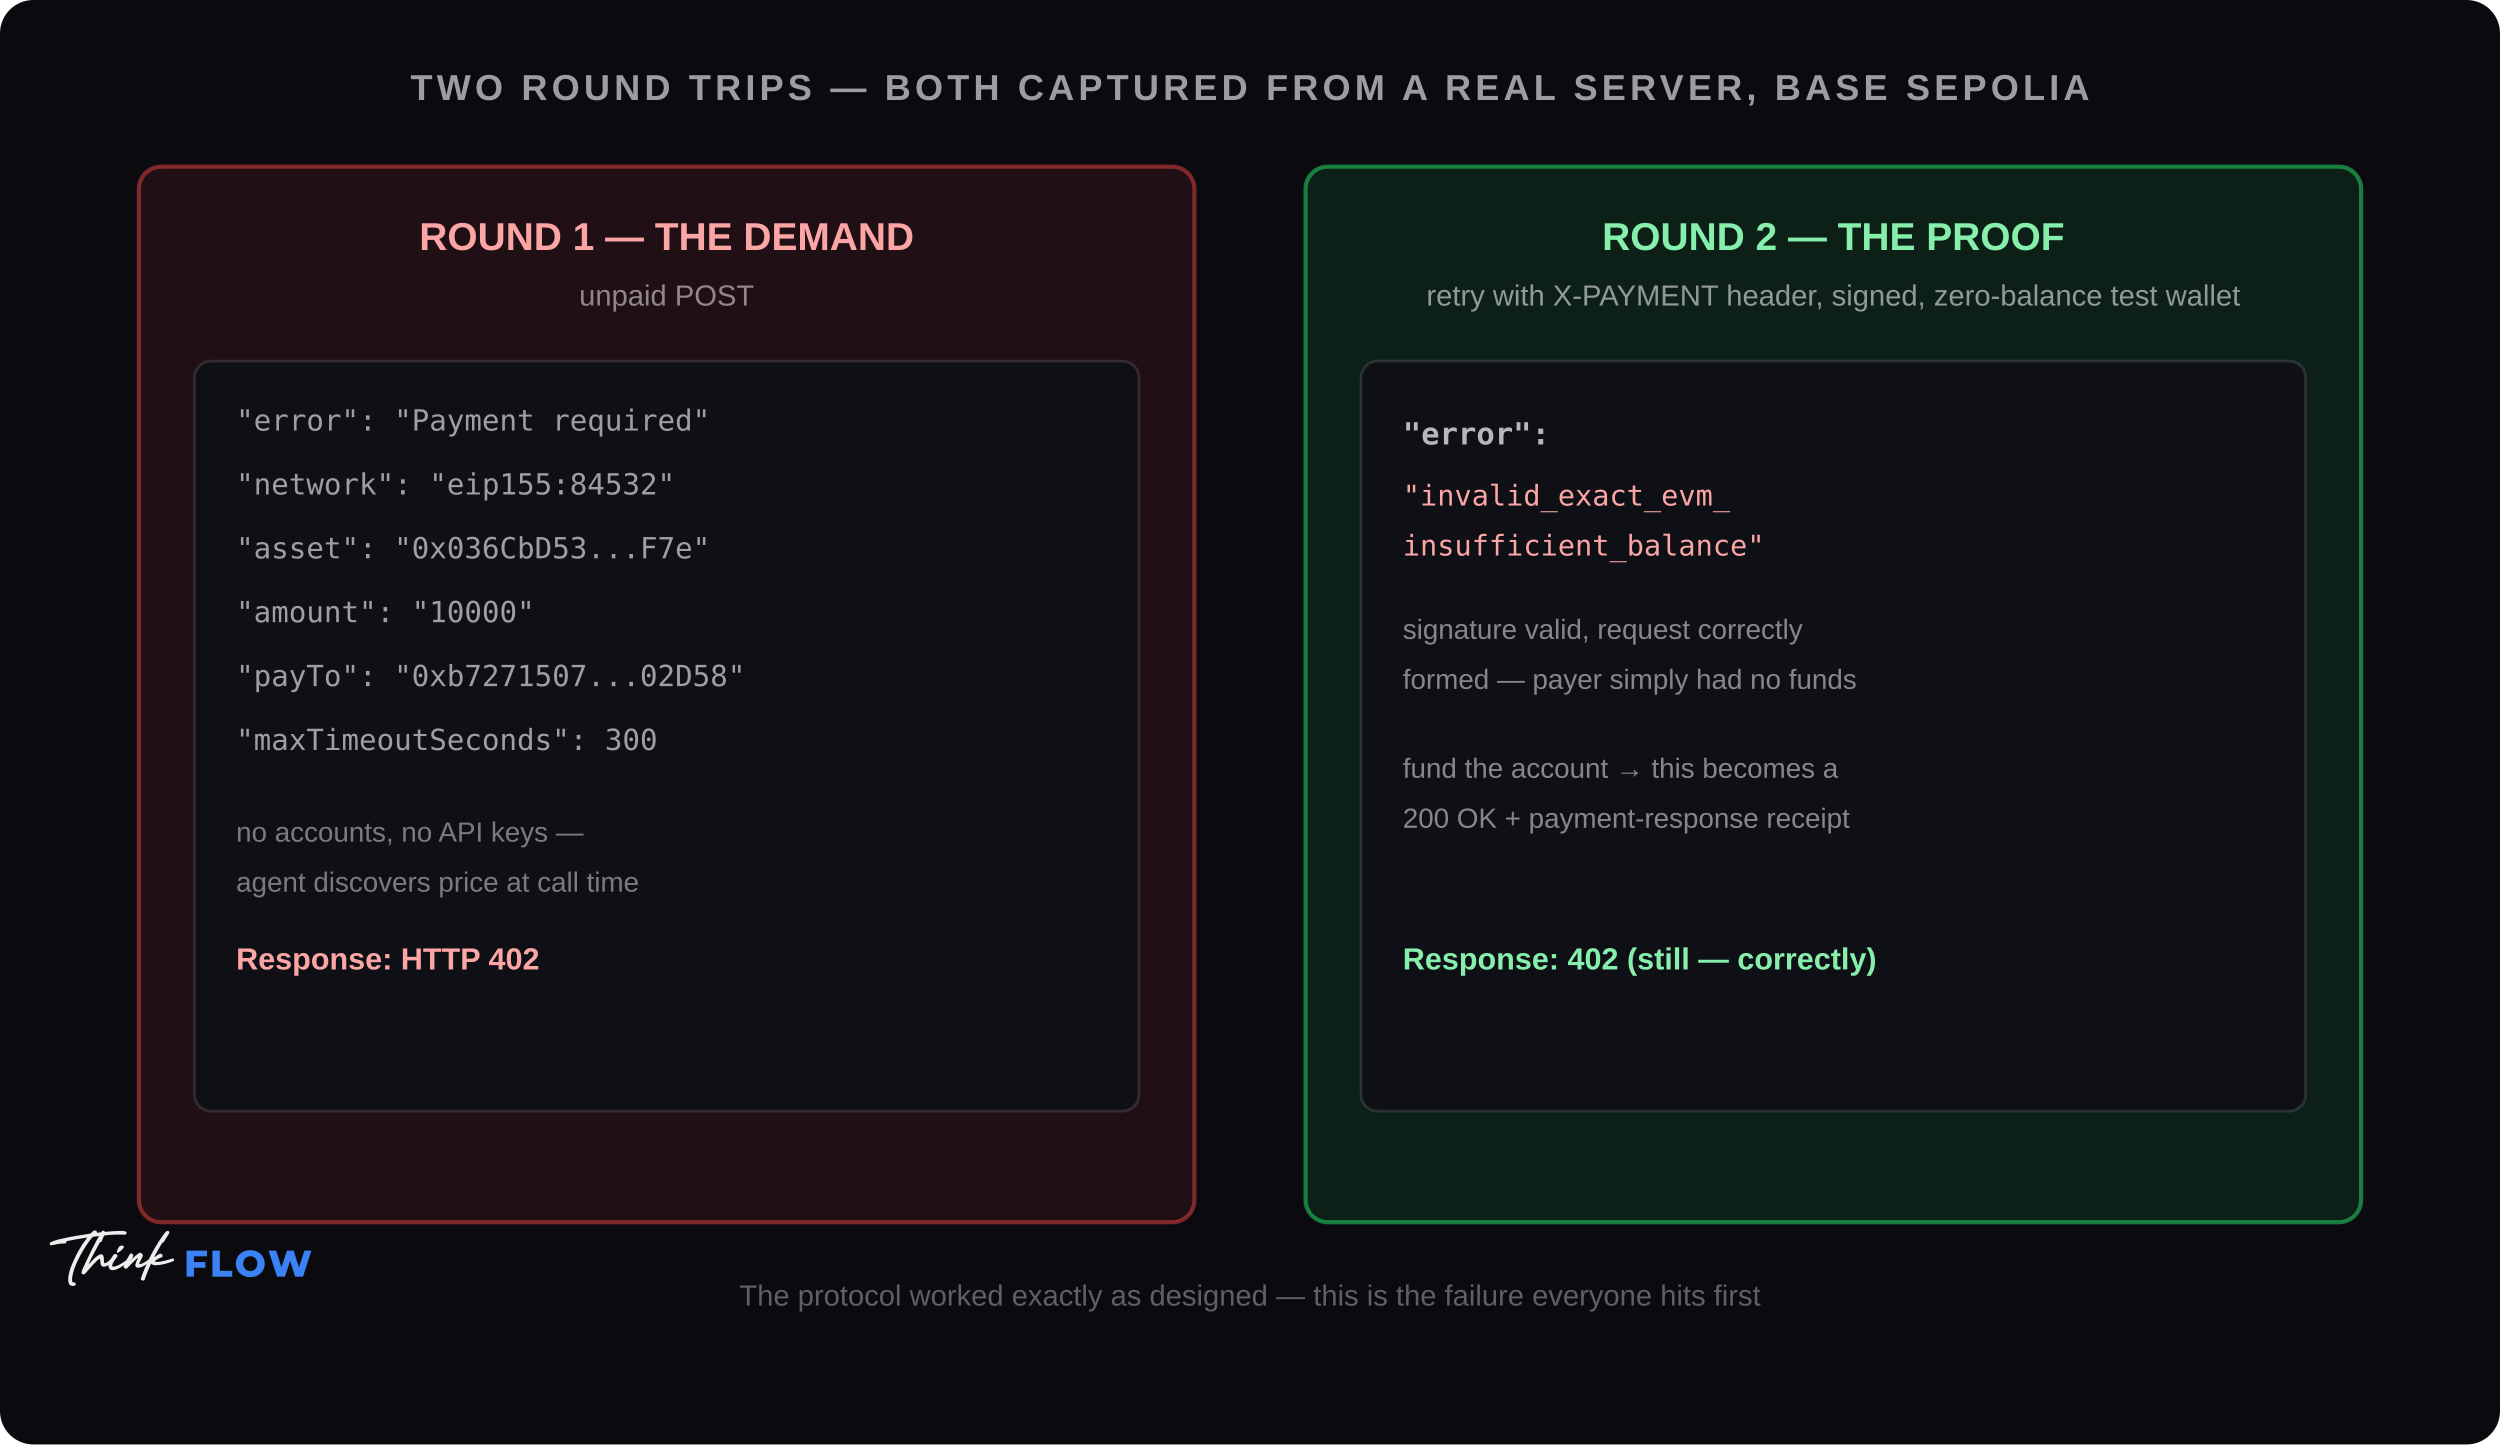
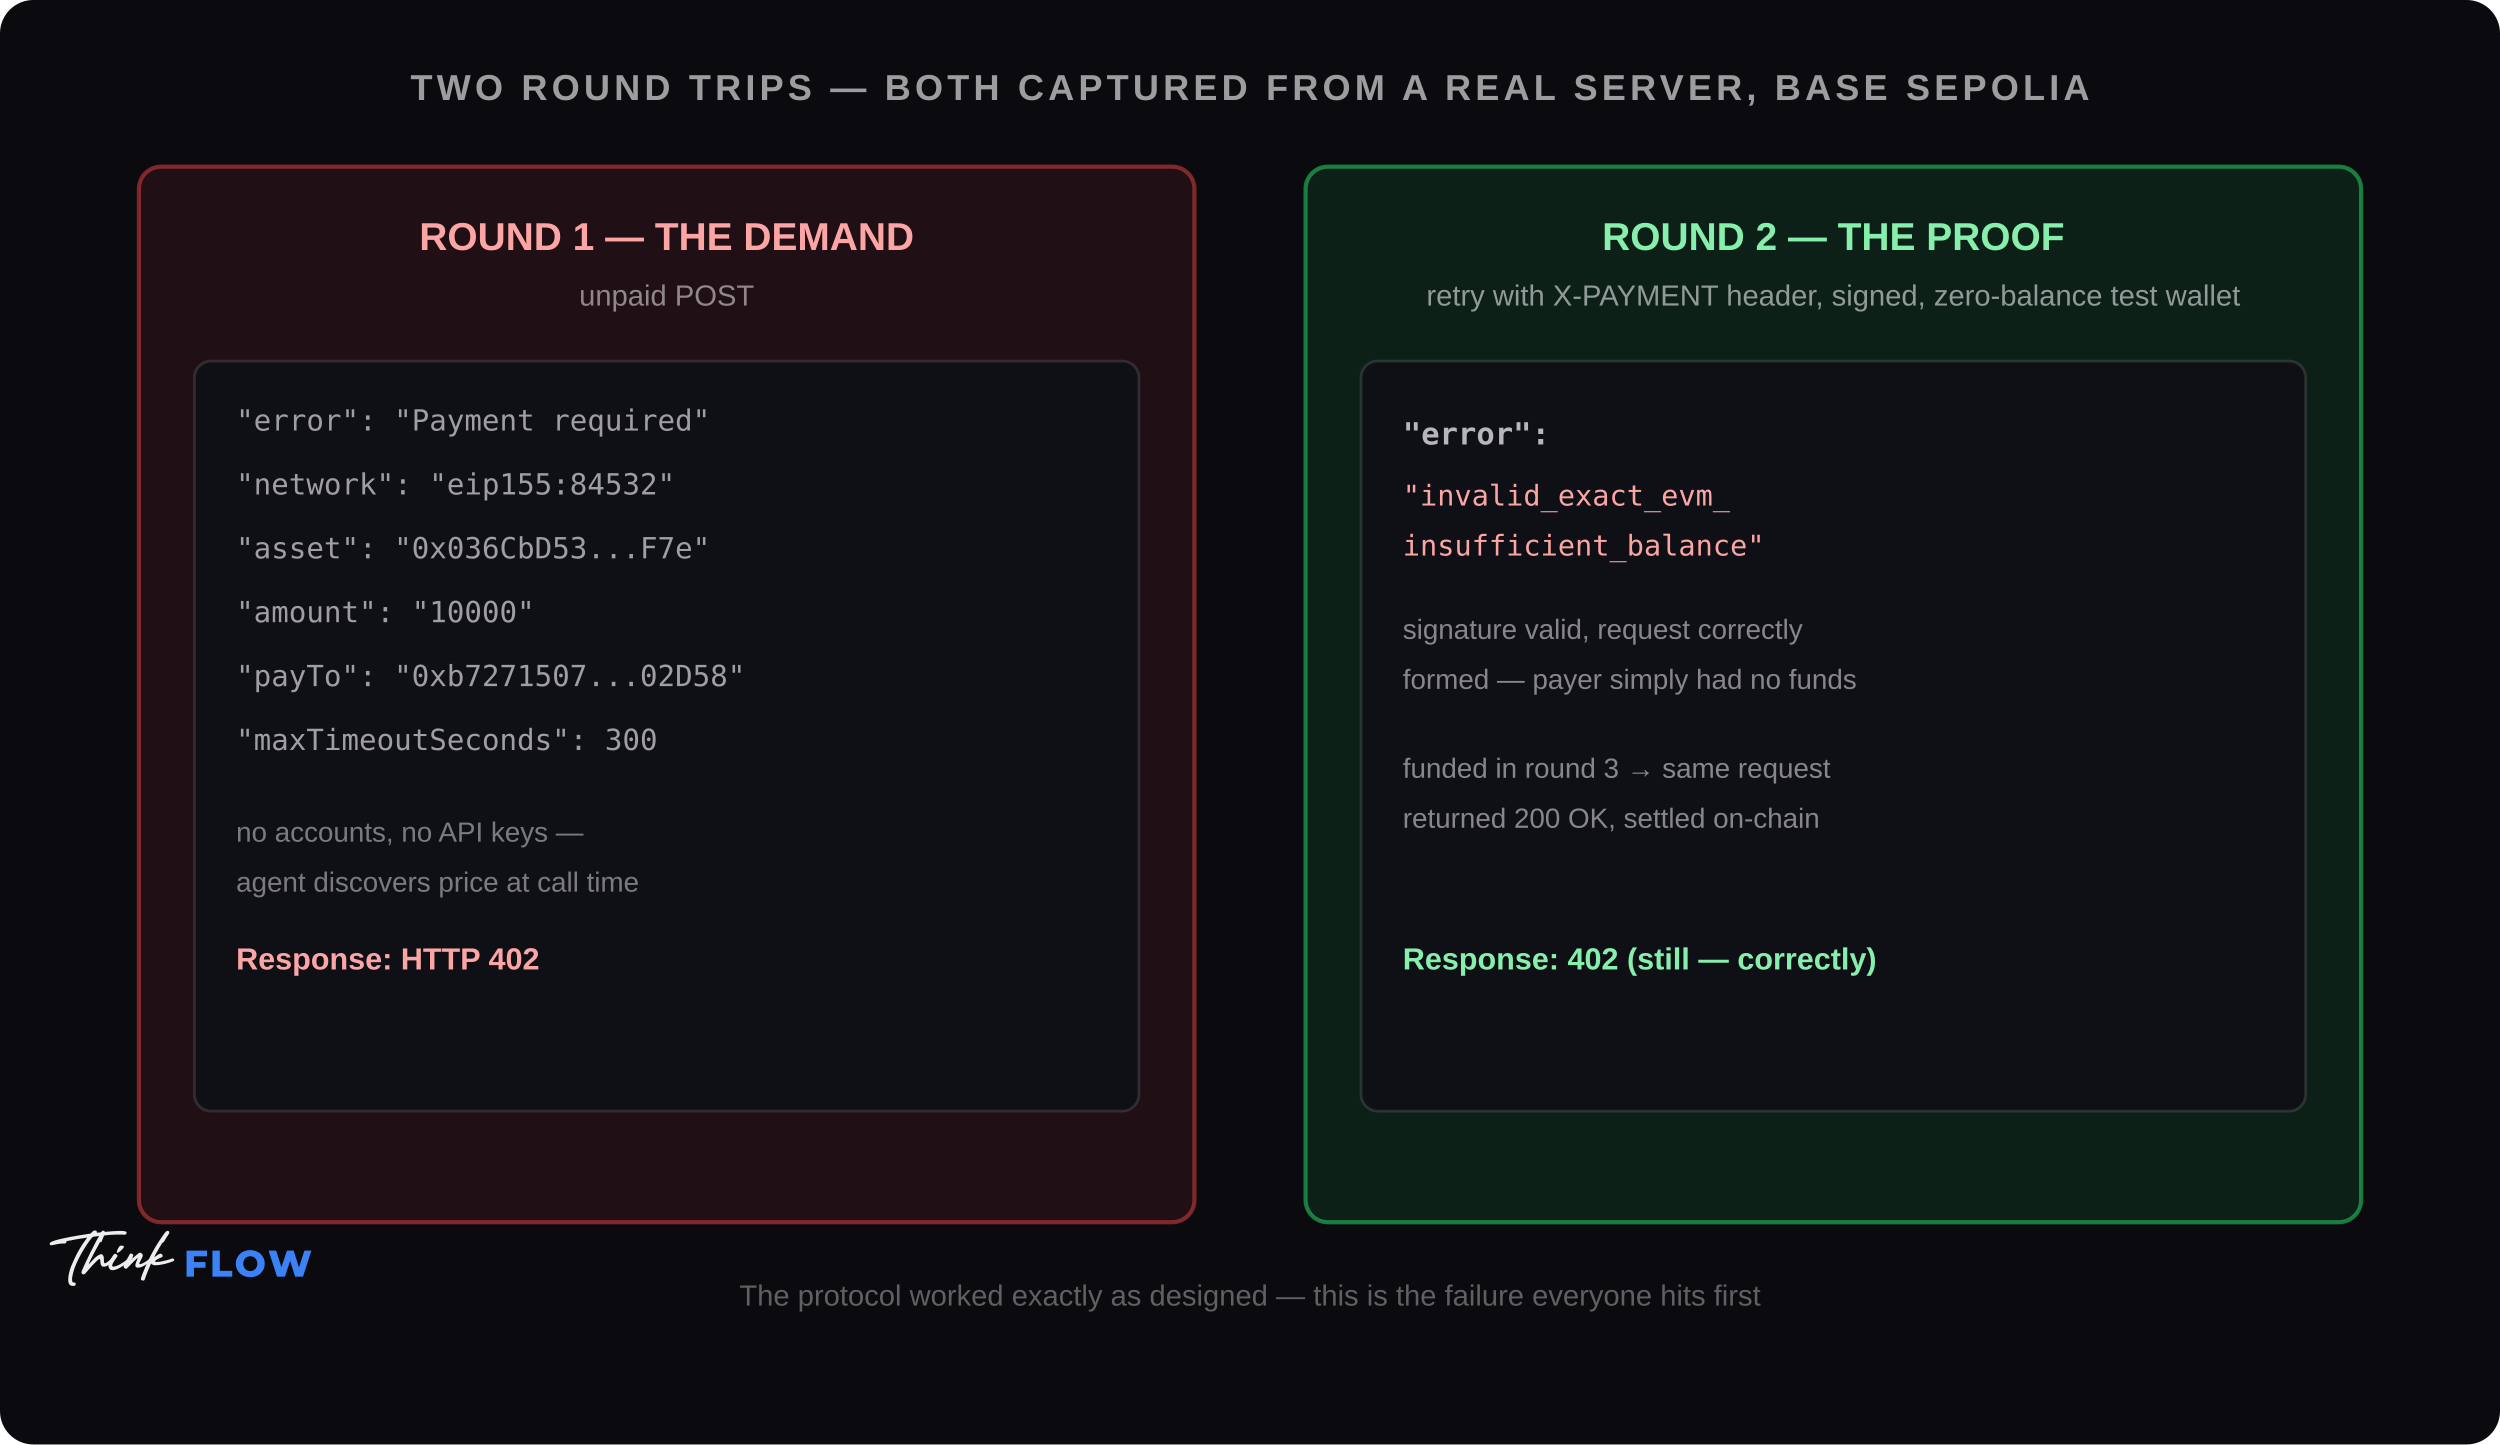
<svg xmlns="http://www.w3.org/2000/svg" viewBox="0 0 900 520" font-family="Montserrat, Arial, sans-serif">
  <rect x="0" y="0" width="900" height="520" fill="#0a0a0f" rx="12" />
  <text x="450" y="36" text-anchor="middle" fill="rgba(255,255,255,0.6)" font-size="13" font-weight="700" letter-spacing="1.5">TWO ROUND TRIPS — BOTH CAPTURED FROM A REAL SERVER, BASE SEPOLIA</text>
  <rect x="50" y="60" width="380" height="380" rx="8" fill="rgba(239,68,68,0.1)" stroke="rgba(239,68,68,0.5)" stroke-width="1.5" />
  <text x="240" y="90" text-anchor="middle" fill="#fca5a5" font-size="14" font-weight="800">ROUND 1 — THE DEMAND</text>
  <text x="240" y="110" text-anchor="middle" fill="rgba(255,255,255,0.5)" font-size="10.5">unpaid POST</text>
  <rect x="70" y="130" width="340" height="270" rx="6" fill="#0f0f16" stroke="rgba(255,255,255,0.12)" stroke-width="1" />
  <text x="85" y="155" fill="rgba(255,255,255,0.6)" font-size="10.5" font-family="monospace">"error": "Payment required"</text>
  <text x="85" y="178" fill="rgba(255,255,255,0.6)" font-size="10.5" font-family="monospace">"network": "eip155:84532"</text>
  <text x="85" y="201" fill="rgba(255,255,255,0.6)" font-size="10.5" font-family="monospace">"asset": "0x036CbD53...F7e"</text>
  <text x="85" y="224" fill="rgba(255,255,255,0.6)" font-size="10.5" font-family="monospace">"amount": "10000"</text>
  <text x="85" y="247" fill="rgba(255,255,255,0.6)" font-size="10.5" font-family="monospace">"payTo": "0xb7271507...02D58"</text>
  <text x="85" y="270" fill="rgba(255,255,255,0.6)" font-size="10.5" font-family="monospace">"maxTimeoutSeconds": 300</text>
  <text x="85" y="303" fill="rgba(255,255,255,0.45)" font-size="10">no accounts, no API keys —</text>
  <text x="85" y="321" fill="rgba(255,255,255,0.45)" font-size="10">agent discovers price at call time</text>
  <text x="85" y="349" fill="#fca5a5" font-size="11" font-weight="700">Response: HTTP 402</text>
  <rect x="470" y="60" width="380" height="380" rx="8" fill="rgba(34,197,94,0.12)" stroke="rgba(34,197,94,0.6)" stroke-width="1.5" />
  <text x="660" y="90" text-anchor="middle" fill="#86efac" font-size="14" font-weight="800">ROUND 2 — THE PROOF</text>
  <text x="660" y="110" text-anchor="middle" fill="rgba(255,255,255,0.55)" font-size="10.5">retry with X-PAYMENT header, signed, zero-balance test wallet</text>
  <rect x="490" y="130" width="340" height="270" rx="6" fill="#0f0f16" stroke="rgba(255,255,255,0.12)" stroke-width="1" />
  <text x="505" y="160" fill="rgba(255,255,255,0.7)" font-size="11" font-family="monospace" font-weight="700">"error":</text>
  <text x="505" y="182" fill="#fca5a5" font-size="10.3" font-family="monospace">"invalid_exact_evm_</text>
  <text x="505" y="200" fill="#fca5a5" font-size="10.3" font-family="monospace">insufficient_balance"</text>
  <text x="505" y="230" fill="rgba(255,255,255,0.5)" font-size="10">signature valid, request correctly</text>
  <text x="505" y="248" fill="rgba(255,255,255,0.5)" font-size="10">formed — payer simply had no funds</text>
-   <text x="505" y="280" fill="rgba(255,255,255,0.5)" font-size="10">fund the account → this becomes a</text>
-   <text x="505" y="298" fill="rgba(255,255,255,0.5)" font-size="10">200 OK + payment-response receipt</text>
+   <text x="505" y="280" fill="rgba(255,255,255,0.5)" font-size="10">funded in round 3 → same request</text>
+   <text x="505" y="298" fill="rgba(255,255,255,0.5)" font-size="10">returned 200 OK, settled on-chain</text>
  <text x="505" y="349" fill="#86efac" font-size="11" font-weight="700">Response: 402 (still — correctly)</text>
  <text x="450" y="470" text-anchor="middle" fill="rgba(255,255,255,0.35)" font-size="10.5">The protocol worked exactly as designed — this is the failure everyone hits first</text>
  <g transform="translate(24,438) scale(0.36)">
    <path d="M-285 602C-279 603 -273 604 -266 606C-238 613 -203 620 -161 627C-119 634 -77 637 -33 636C-24 636 -16 640 -10 649C-5 658 -3 668 -5 679C126 707 258 730 393 749C379 728 365 709 354 693C338 671 322 649 307 627C292 605 276 579 257 548C237 516 213 472 184 416C156 359 126 295 96 224C65 152 45 79 34 5C24 -70 30 -122 54 -152C77 -175 107 -183 143 -176C162 -170 173 -160 175 -144C176 -129 168 -118 149 -112C143 -111 138 -110 134 -110C128 -111 124 -110 120 -109C116 -107 113 -103 110 -97C106 -86 104 -72 103 -57C103 -42 104 -28 105 -16C122 94 162 211 225 335C287 459 353 568 421 664C423 666 425 669 427 672L453 708C464 722 474 735 485 746C495 758 504 764 511 765L623 779C697 788 766 796 831 801C896 806 975 808 1068 806C1075 806 1081 806 1088 805C1094 804 1101 803 1107 803C1122 804 1133 808 1141 817C1148 826 1151 835 1149 845C1147 856 1139 863 1125 868C1095 876 1048 879 984 876C920 874 854 870 784 863C715 857 658 851 613 846C599 844 588 843 579 842C580 866 573 880 557 884C542 888 527 886 512 877C497 867 487 857 479 847C474 841 469 836 464 832C458 827 452 825 444 824C396 817 320 806 216 788C112 771 9 751 -92 728C-194 706 -265 683 -306 660C-323 647 -329 634 -324 619C-319 605 -306 599 -285 602Z" fill="#ededed" transform="translate(0.00, 60) scale(0.05217391, -0.05217391)" />
    <path d="M255 340C258 337 261 331 262 324L265 296C266 276 268 257 273 238C278 218 289 204 305 195C343 183 385 195 434 232C482 269 522 306 554 343C562 352 563 361 560 369C556 377 550 383 541 386C533 389 526 388 519 383C485 350 451 320 417 293C383 266 359 254 346 257C341 259 338 267 337 279C335 291 334 305 334 321C334 344 332 365 329 383C316 425 292 439 259 426C225 413 190 388 152 351C115 315 85 283 60 254C54 247 48 241 44 236C41 240 50 265 72 310C94 355 122 410 156 473C190 537 224 599 258 659C259 661 262 663 264 663H273C276 662 279 662 281 662C284 663 286 664 287 666C303 700 317 736 331 773C342 801 350 819 354 828C361 840 360 851 352 862C345 872 335 879 323 882C311 884 300 880 293 869C223 754 151 621 76 467C1 314 -54 197 -89 114C-97 91 -98 73 -91 61C-83 49 -72 43 -57 44C-43 44 -29 52 -16 68L32 124C58 154 86 186 118 221C150 256 179 285 205 309C231 333 248 343 255 340Z" fill="#ededed" transform="translate(19.83, 60) scale(0.05217391, -0.05217391)" />
    <path d="M66 428C48 406 26 372 -1 327C-28 282 -41 240 -40 202C-29 149 -3 123 39 124C81 125 128 140 181 170C234 200 282 232 326 267C370 302 399 327 415 342C424 352 428 360 426 368C424 376 420 381 412 384C405 387 397 385 389 380C388 379 386 377 382 374C368 363 343 343 306 316C269 289 229 263 185 238C141 213 100 198 64 193C40 191 30 200 34 220C37 240 49 265 68 294C87 324 107 353 129 381C137 394 137 405 129 416C121 426 111 433 98 436C84 439 74 437 66 428ZM125 489C121 471 122 460 128 457C137 455 151 460 170 474C189 487 207 503 225 522C242 540 253 556 258 568C261 579 257 586 246 590C236 594 224 596 211 595C198 595 188 592 182 588C170 579 158 564 148 545C137 525 130 506 125 489Z" fill="#ededed" transform="translate(43.77, 60) scale(0.05217391, -0.05217391)" />
    <path d="M78 433C31 354 -8 281 -39 212C-44 198 -43 186 -36 175C-29 165 -19 158 -8 154C4 150 14 152 23 158C33 168 51 187 77 214L147 285C171 309 191 329 207 343C224 357 231 361 230 354C227 346 223 337 218 326C205 300 195 272 187 242C179 212 184 191 204 178C237 164 282 173 338 202C394 232 444 264 490 300C501 309 506 318 506 328C505 338 501 345 493 350C485 354 475 353 464 345C463 345 462 344 462 344C451 336 433 323 406 305C380 287 353 271 325 257C297 243 276 238 261 242C257 244 258 254 266 270C273 286 282 304 293 325L315 367C321 380 325 390 327 398C329 408 326 419 319 429C312 440 304 448 293 454C283 460 273 462 264 459C253 454 235 441 211 421C187 402 163 381 140 360C116 339 100 324 90 314C90 318 93 324 98 333C104 341 111 351 119 363C126 372 133 383 140 393C146 403 145 413 138 424C130 434 120 441 108 444C96 447 86 443 78 433Z" fill="#ededed" transform="translate(59.11, 60) scale(0.05217391, -0.05217391)" />
    <path d="M303 680C326 721 348 756 369 786C381 805 390 819 395 828C402 841 401 853 395 864C388 875 378 879 363 878C349 877 333 865 315 843C146 612 9 366 -94 105L-97 98C-114 58 -131 13 -146 -38C-149 -50 -145 -59 -134 -66C-124 -73 -112 -76 -99 -75C-87 -75 -78 -70 -74 -60C-60 -16 -40 36 -16 97C9 158 31 210 50 253C65 229 96 217 143 218C190 219 247 228 313 244C378 261 432 278 472 295C485 301 491 308 493 318C494 328 490 336 483 343C475 349 465 351 452 348C415 334 377 322 338 312C299 302 264 294 232 289C200 284 172 282 148 283C124 284 119 292 133 306C165 333 205 354 252 370C266 376 272 386 272 399C271 412 266 423 255 432C245 441 232 444 217 439C199 432 180 421 159 406C138 392 123 381 113 373C114 383 125 407 146 444C166 482 188 520 211 559C234 597 250 623 258 637C263 644 267 649 270 651C273 653 276 655 279 655C282 656 286 658 290 661C293 664 298 670 303 680Z" fill="#ededed" transform="translate(81.81, 60) scale(0.05217391, -0.05217391)" />
    <path d="M70 0V700H619V547H268V0ZM254 240V393H577V240Z" fill="#3b82f6" transform="translate(117.30, 60) scale(0.03719008, -0.03719008)" />
    <path d="M70 0V700H268V157H602V0Z" fill="#3b82f6" transform="translate(143.18, 60) scale(0.03719008, -0.03719008)" />
    <path d="M423 -14Q339 -14 268.0 13.0Q197 40 144.5 89.5Q92 139 63.0 205.0Q34 271 34 350Q34 429 63.0 495.0Q92 561 144.5 610.5Q197 660 268.0 687.0Q339 714 423 714Q508 714 578.5 687.0Q649 660 701.0 610.5Q753 561 782.5 495.0Q812 429 812 350Q812 271 782.5 204.5Q753 138 701.0 89.0Q649 40 578.5 13.0Q508 -14 423 -14ZM423 150Q463 150 497.5 164.0Q532 178 557.5 204.5Q583 231 597.5 268.0Q612 305 612 350Q612 396 597.5 432.5Q583 469 557.5 495.5Q532 522 497.5 536.0Q463 550 423 550Q383 550 348.5 536.0Q314 522 288.5 495.5Q263 469 248.5 432.5Q234 396 234 350Q234 305 248.5 268.0Q263 231 288.5 204.5Q314 178 348.5 164.0Q383 150 423 150Z" fill="#3b82f6" transform="translate(167.87, 60) scale(0.03719008, -0.03719008)" />
    <path d="M243 0 16 700H220L411 94H308L509 700H691L881 94H782L979 700H1168L941 0H729L567 515H624L455 0Z" fill="#3b82f6" transform="translate(201.33, 60) scale(0.03719008, -0.03719008)" />
  </g>
</svg>
